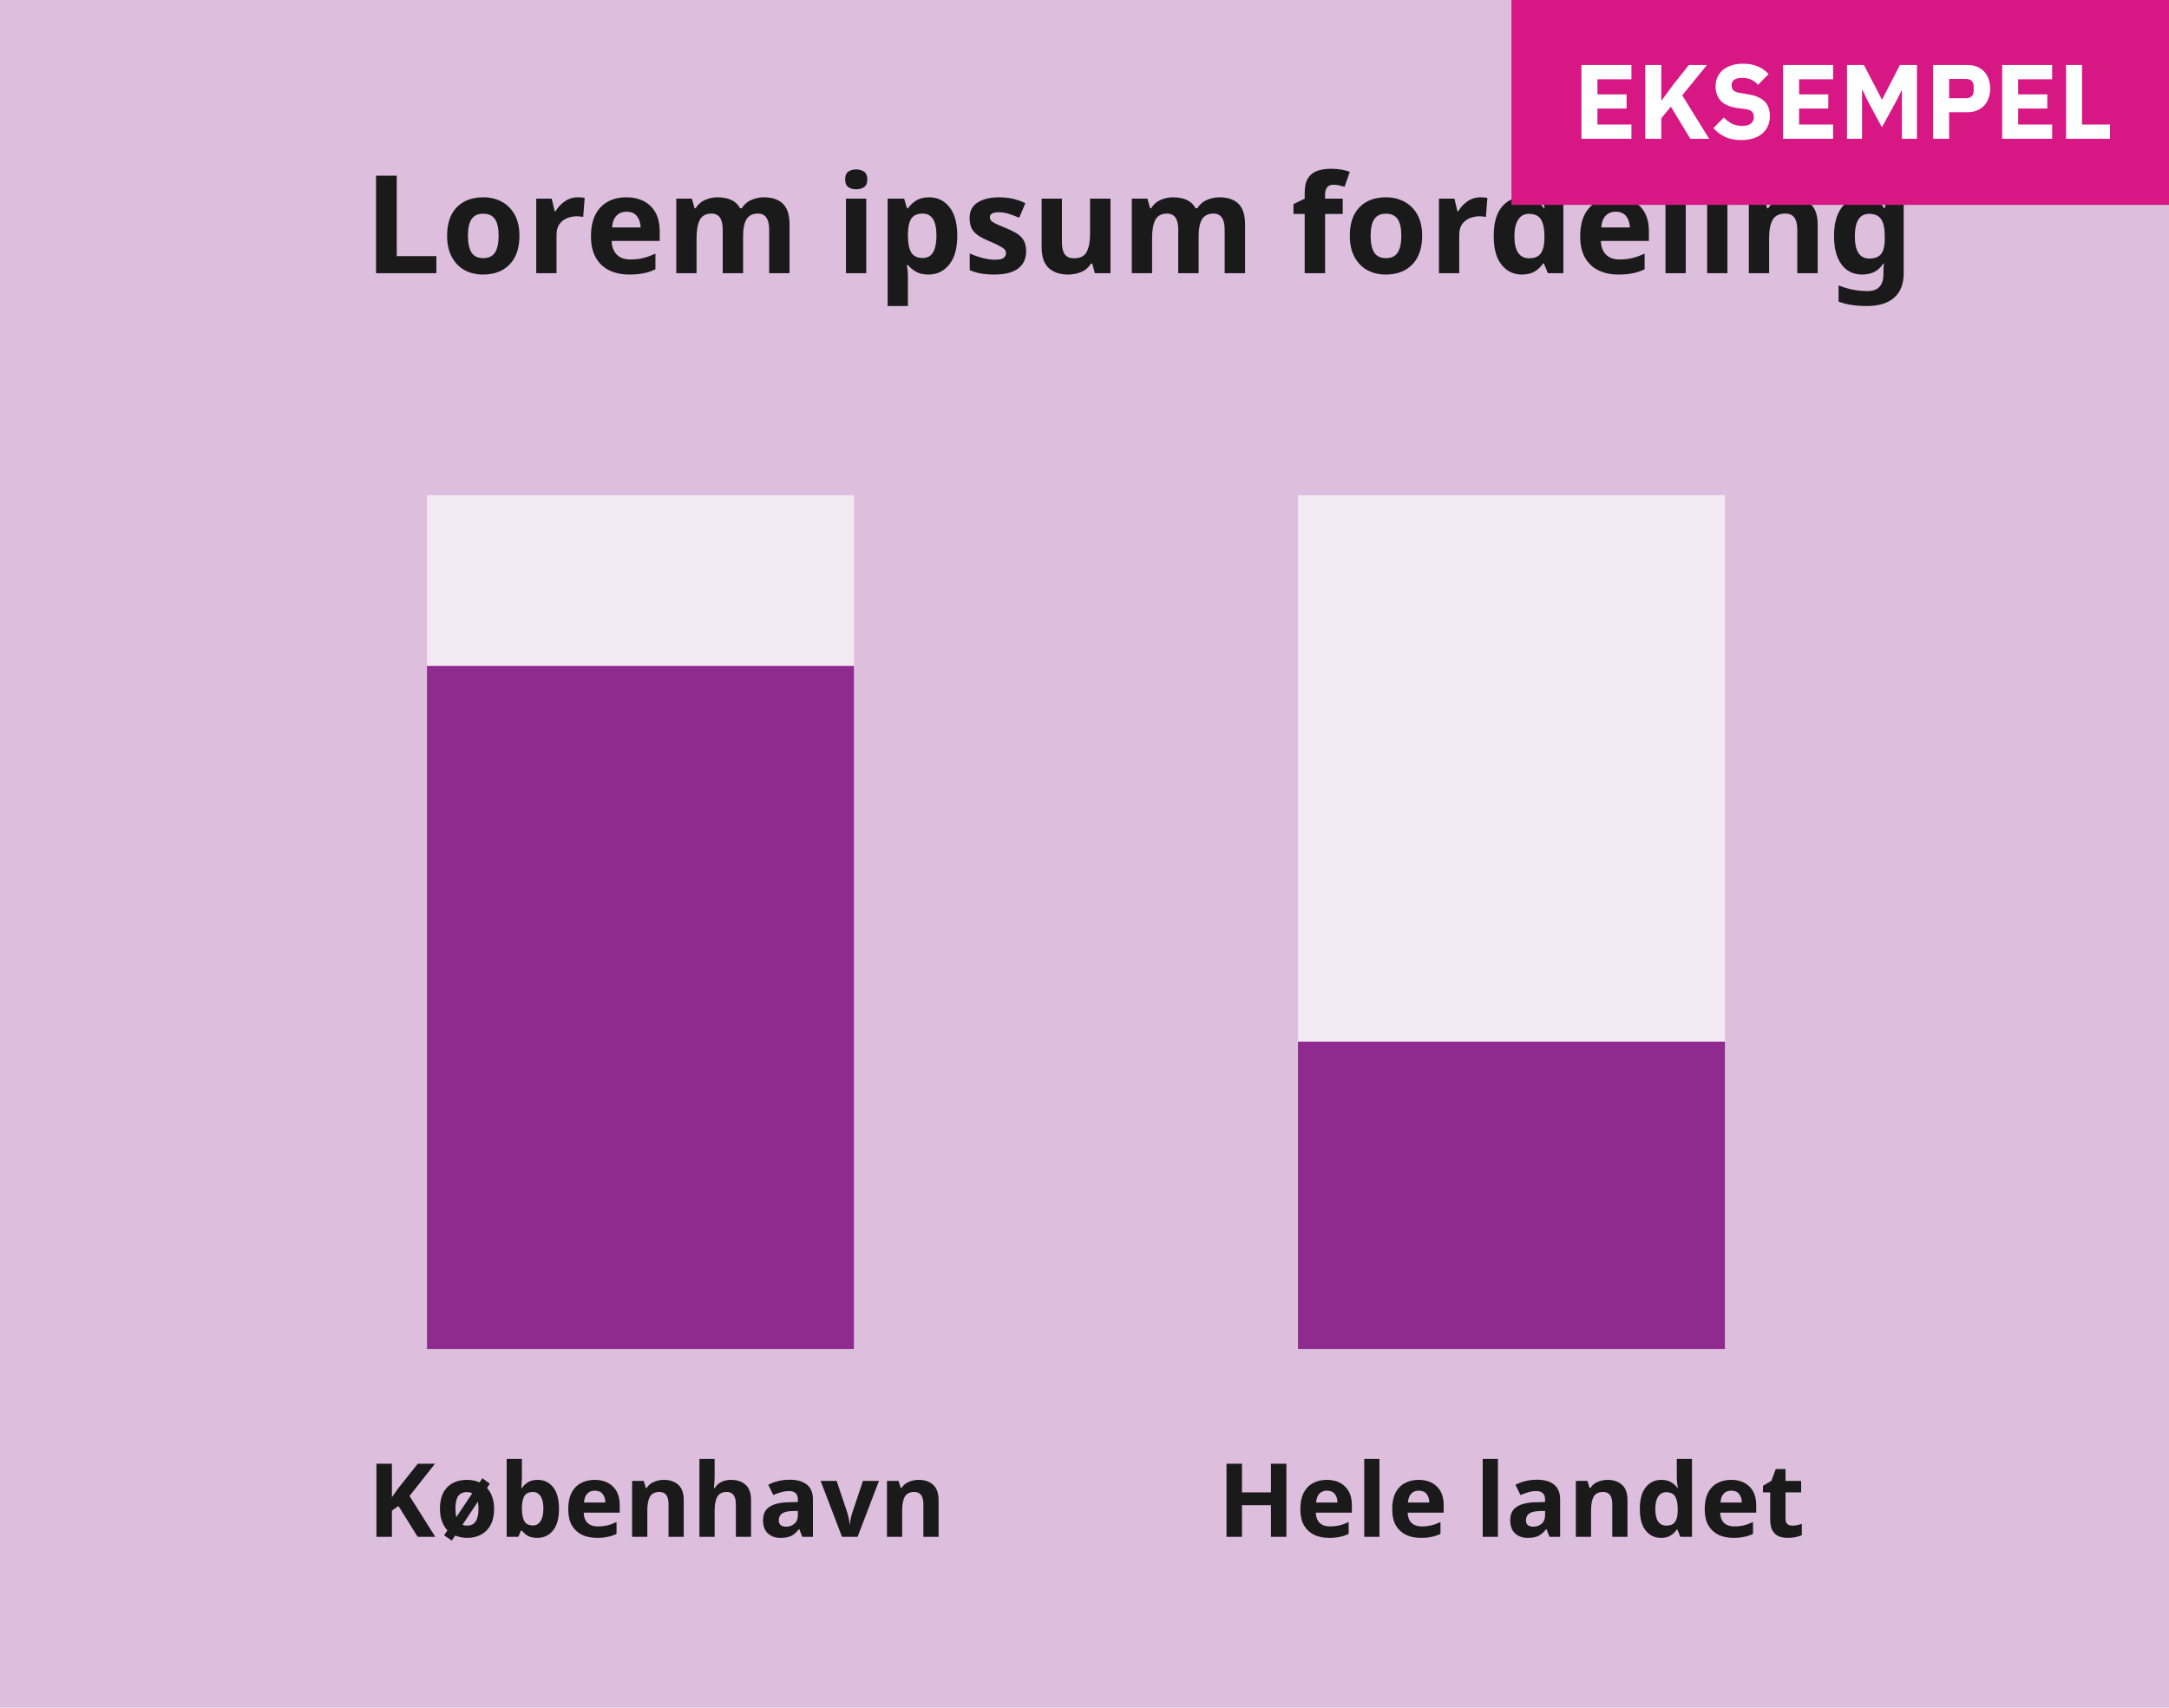
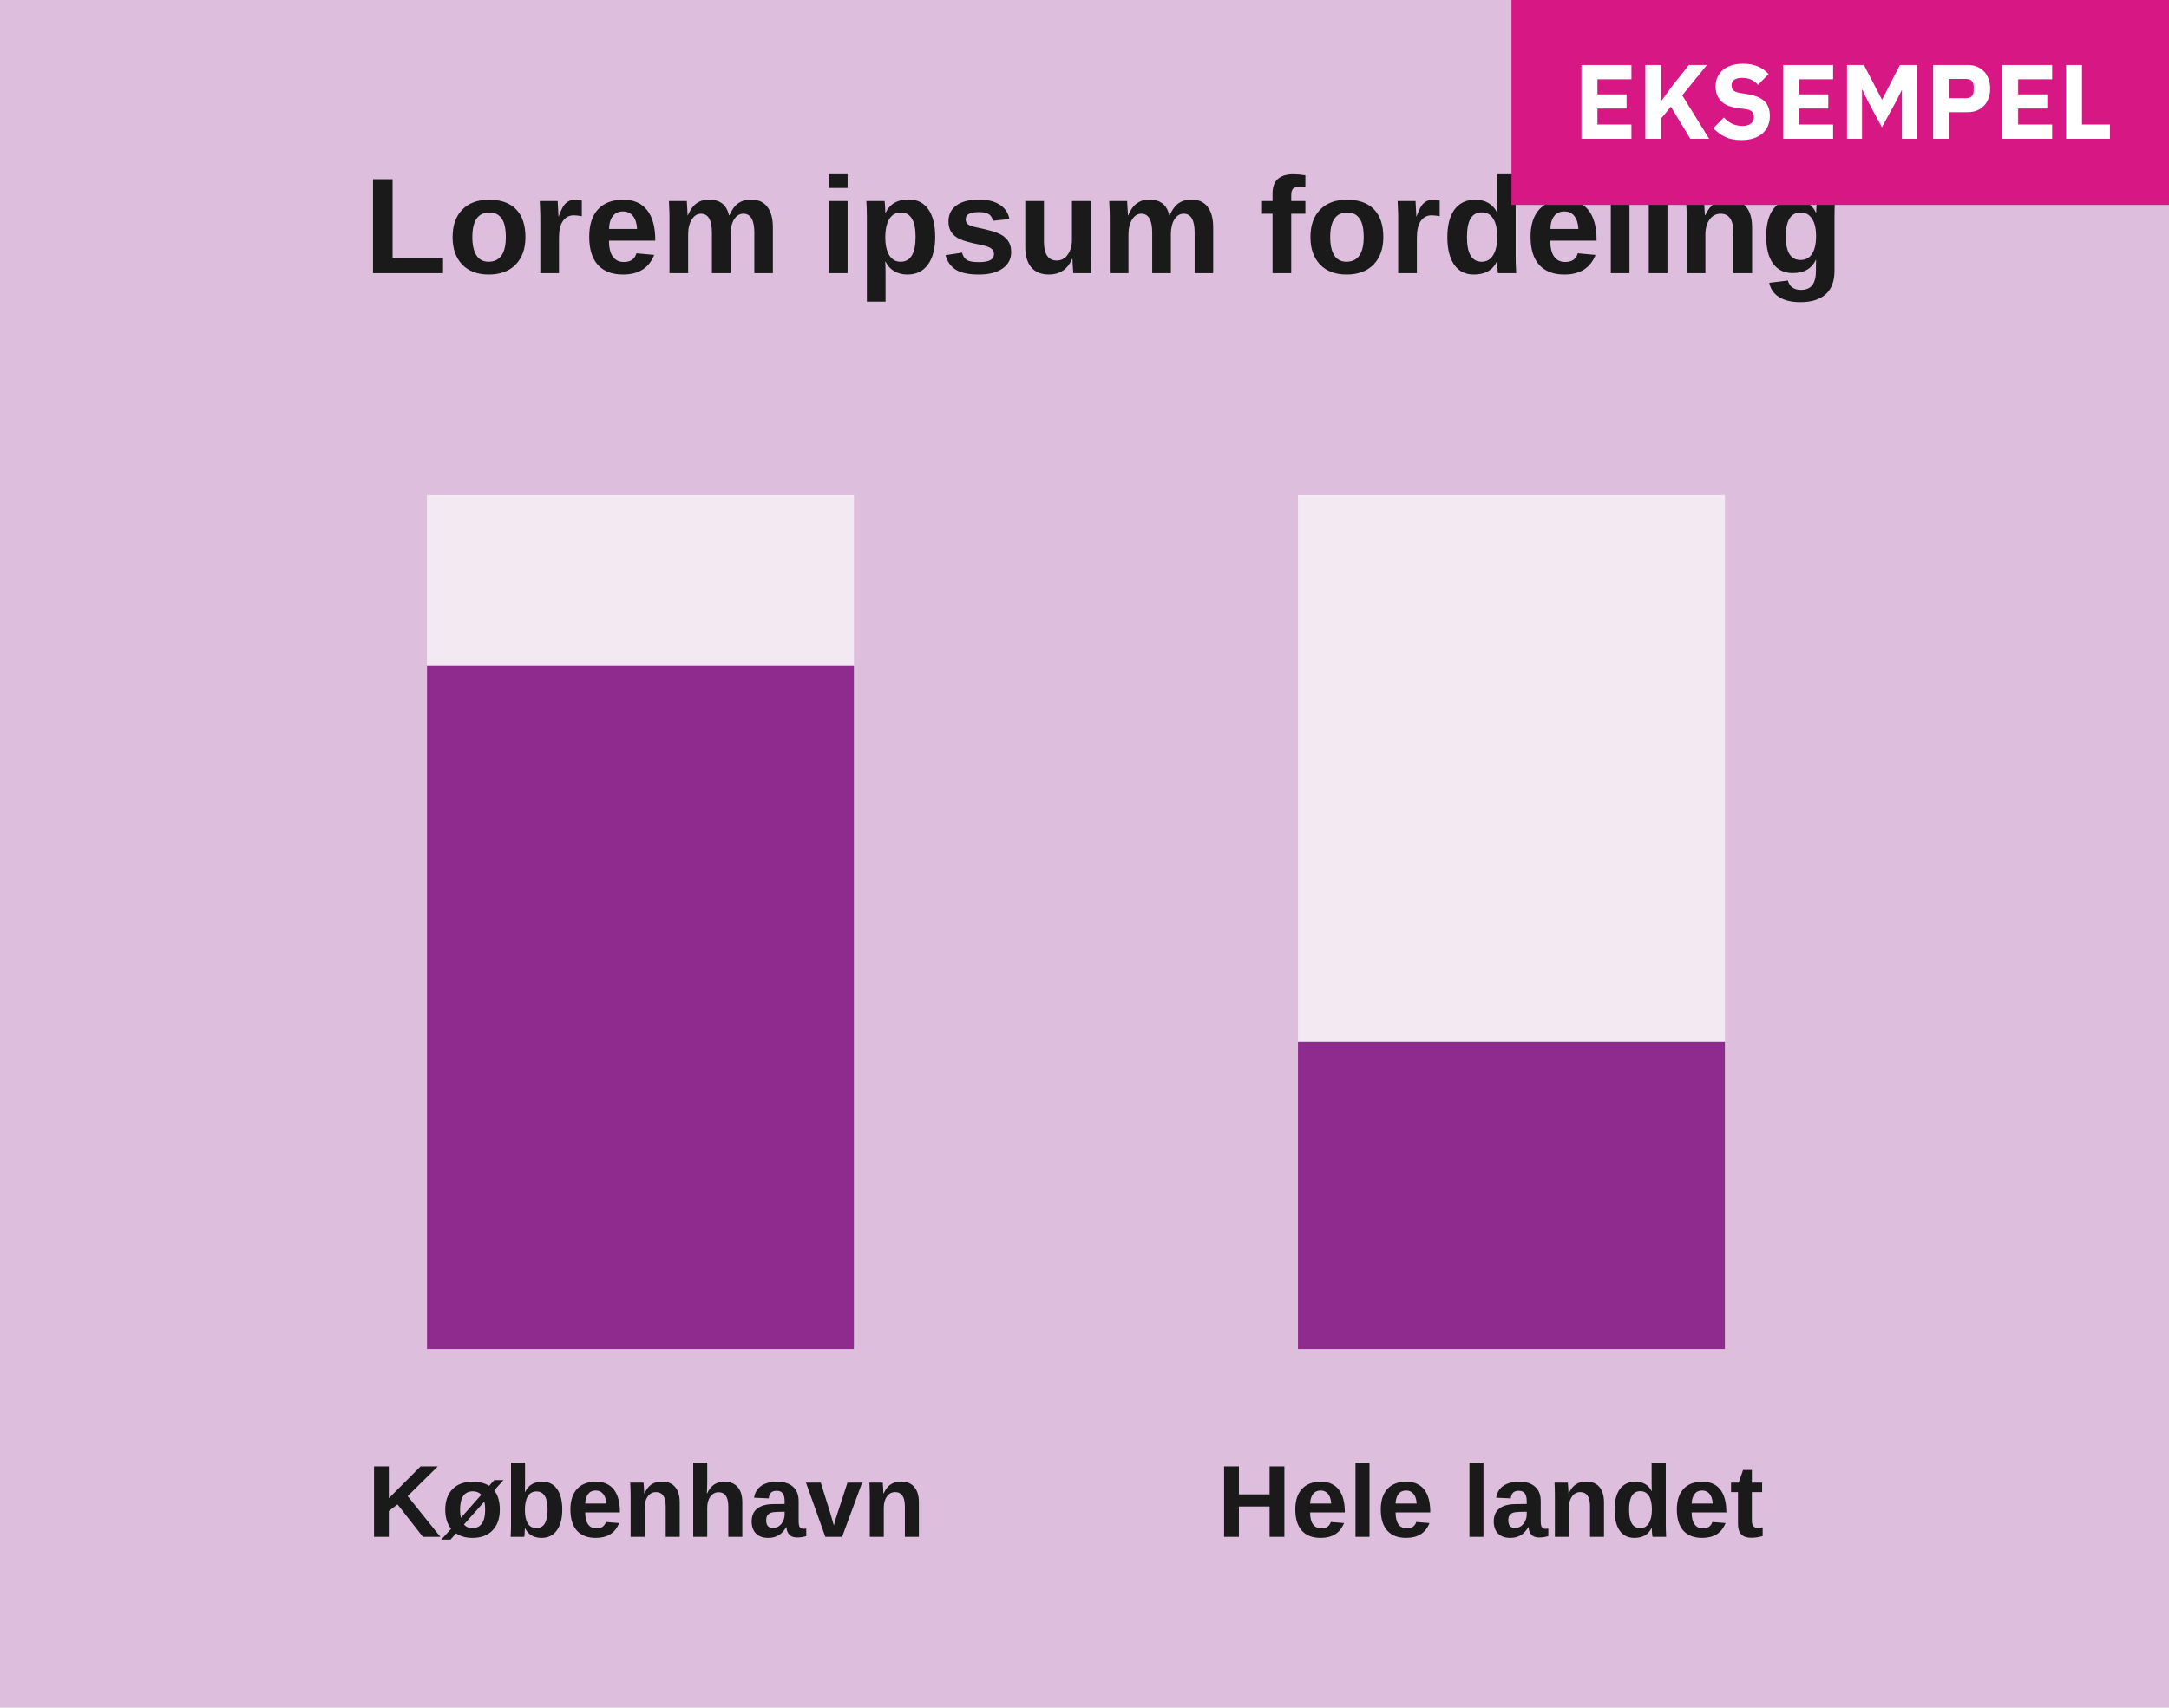
<svg xmlns="http://www.w3.org/2000/svg" width="254px" height="200px" viewBox="0 0 254 200" version="1.1">
  <g id="Illustrationer" stroke="none" stroke-width="1" fill="none" fill-rule="evenodd">
    <g id="Illustrationer_Cards" transform="translate(-666, -2784)">
      <g id="Group-12" transform="translate(666, 2784)">
        <g id="Group-10">
          <g id="Card-med-en-tredjedel-bredde-Copy-5">
            <rect id="Grey_BG-Copy" fill="#DDBFDD" x="0" y="0" width="254" height="200" />
-             <text id="Lorem-ipsum-fordelin" font-family="IBMPlexSans-Bold, IBM Plex Sans" font-size="16" font-weight="bold" line-spacing="24" fill="#1A1A1A">
+             <text id="Lorem-ipsum-fordelin" font-family="IBMPlexSans-Bold, IBM Plex Sans, Arial" font-size="16" font-weight="bold" line-spacing="24" fill="#1A1A1A">
              <tspan x="42.6" y="32">Lorem ipsum fordeling</tspan>
            </text>
-             <text id="København" font-family="IBMPlexSans-Bold, IBM Plex Sans" font-size="12" font-weight="bold" line-spacing="24" fill="#1A1A1A">
+             <text id="København" font-family="IBMPlexSans-Bold, IBM Plex Sans, Arial" font-size="12" font-weight="bold" line-spacing="24" fill="#1A1A1A">
              <tspan x="43.002" y="180">København</tspan>
            </text>
-             <text id="Hele-landet" font-family="IBMPlexSans-Bold, IBM Plex Sans" font-size="12" font-weight="bold" line-spacing="24" fill="#1A1A1A">
+             <text id="Hele-landet" font-family="IBMPlexSans-Bold, IBM Plex Sans, Arial" font-size="12" font-weight="bold" line-spacing="24" fill="#1A1A1A">
              <tspan x="142.552" y="180">Hele landet</tspan>
            </text>
          </g>
          <rect id="Rectangle-Copy-18" fill="#F3E9F3" x="152" y="58" width="50" height="100" />
          <rect id="Rectangle-Copy-21" fill="#8F2B8F" x="152" y="122" width="50" height="36" />
          <g id="Exempel" transform="translate(177, 0)">
            <rect id="Rectangle" fill="#D71784" fill-rule="evenodd" x="0" y="0" width="77" height="24" />
            <path d="M8.196,16.258 L8.196,7.612 L14.048,7.612 L14.048,9.284 L10.069,9.284 L10.069,11.055 L13.481,11.055 L13.481,12.715 L10.069,12.715 L10.069,14.586 L14.048,14.586 L14.048,16.258 L8.196,16.258 Z M18.668,12.492 L17.547,13.855 L17.547,16.258 L15.674,16.258 L15.674,7.612 L17.547,7.612 L17.547,11.724 L17.621,11.724 L18.84,10.052 L20.775,7.612 L22.894,7.612 L19.998,11.167 L23.152,16.258 L20.947,16.258 L18.668,12.492 Z M26.91,16.407 C26.154,16.407 25.514,16.277 24.988,16.017 C24.462,15.756 24.015,15.42 23.645,15.007 L24.877,13.756 C25.46,14.417 26.179,14.747 27.033,14.747 C27.493,14.747 27.834,14.652 28.056,14.462 C28.277,14.272 28.388,14.02 28.388,13.706 C28.388,13.467 28.323,13.267 28.191,13.106 C28.06,12.945 27.793,12.835 27.39,12.777 L26.54,12.666 C25.629,12.55 24.961,12.274 24.538,11.836 C24.115,11.398 23.904,10.816 23.904,10.089 C23.904,9.701 23.978,9.346 24.126,9.024 C24.273,8.702 24.485,8.425 24.76,8.194 C25.035,7.963 25.372,7.783 25.77,7.655 C26.169,7.527 26.622,7.463 27.132,7.463 C27.781,7.463 28.351,7.566 28.844,7.773 C29.337,7.979 29.76,8.281 30.113,8.677 L28.869,9.941 C28.664,9.701 28.415,9.505 28.123,9.352 C27.832,9.199 27.464,9.123 27.021,9.123 C26.602,9.123 26.29,9.197 26.085,9.346 C25.879,9.495 25.777,9.701 25.777,9.965 C25.777,10.263 25.857,10.477 26.017,10.61 C26.177,10.742 26.438,10.837 26.799,10.894 L27.649,11.031 C28.536,11.171 29.193,11.446 29.62,11.854 C30.047,12.263 30.261,12.843 30.261,13.595 C30.261,14.008 30.187,14.388 30.039,14.734 C29.891,15.081 29.676,15.379 29.392,15.626 C29.109,15.874 28.758,16.066 28.339,16.202 C27.92,16.339 27.444,16.407 26.91,16.407 Z M31.813,16.258 L31.813,7.612 L37.665,7.612 L37.665,9.284 L33.686,9.284 L33.686,11.055 L37.099,11.055 L37.099,12.715 L33.686,12.715 L33.686,14.586 L37.665,14.586 L37.665,16.258 L31.813,16.258 Z M45.723,10.585 L45.686,10.585 L45.057,11.848 L43.382,14.908 L41.743,11.861 L41.09,10.498 L41.053,10.498 L41.053,16.258 L39.292,16.258 L39.292,7.612 L41.275,7.612 L43.382,11.662 L43.406,11.662 L45.489,7.612 L47.484,7.612 L47.484,16.258 L45.723,16.258 L45.723,10.585 Z M49.382,16.258 L49.382,7.612 L53.447,7.612 C53.85,7.612 54.211,7.68 54.531,7.816 C54.852,7.953 55.125,8.14 55.351,8.38 C55.577,8.619 55.751,8.91 55.874,9.253 C55.997,9.596 56.059,9.97 56.059,10.374 C56.059,10.787 55.997,11.163 55.874,11.501 C55.751,11.84 55.577,12.129 55.351,12.369 C55.125,12.608 54.852,12.796 54.531,12.932 C54.211,13.068 53.85,13.137 53.447,13.137 L51.254,13.137 L51.254,16.258 L49.382,16.258 Z M51.254,11.501 L53.225,11.501 C53.505,11.501 53.724,11.429 53.885,11.285 C54.045,11.14 54.125,10.927 54.125,10.647 L54.125,10.102 C54.125,9.821 54.045,9.608 53.885,9.464 C53.724,9.319 53.505,9.247 53.225,9.247 L51.254,9.247 L51.254,11.501 Z M57.464,16.258 L57.464,7.612 L63.316,7.612 L63.316,9.284 L59.336,9.284 L59.336,11.055 L62.749,11.055 L62.749,12.715 L59.336,12.715 L59.336,14.586 L63.316,14.586 L63.316,16.258 L57.464,16.258 Z M64.942,16.258 L64.942,7.612 L66.814,7.612 L66.814,14.586 L70.092,14.586 L70.092,16.258 L64.942,16.258 Z" id="EKSEMPEL" fill="#FFFFFF" fill-rule="nonzero" />
          </g>
        </g>
        <rect id="Rectangle-Copy-12" fill="#F3E9F3" x="50" y="58" width="50" height="100" />
        <rect id="Rectangle-Copy-15" fill="#8F2B8F" x="50" y="78" width="50" height="80" />
      </g>
    </g>
  </g>
</svg>
